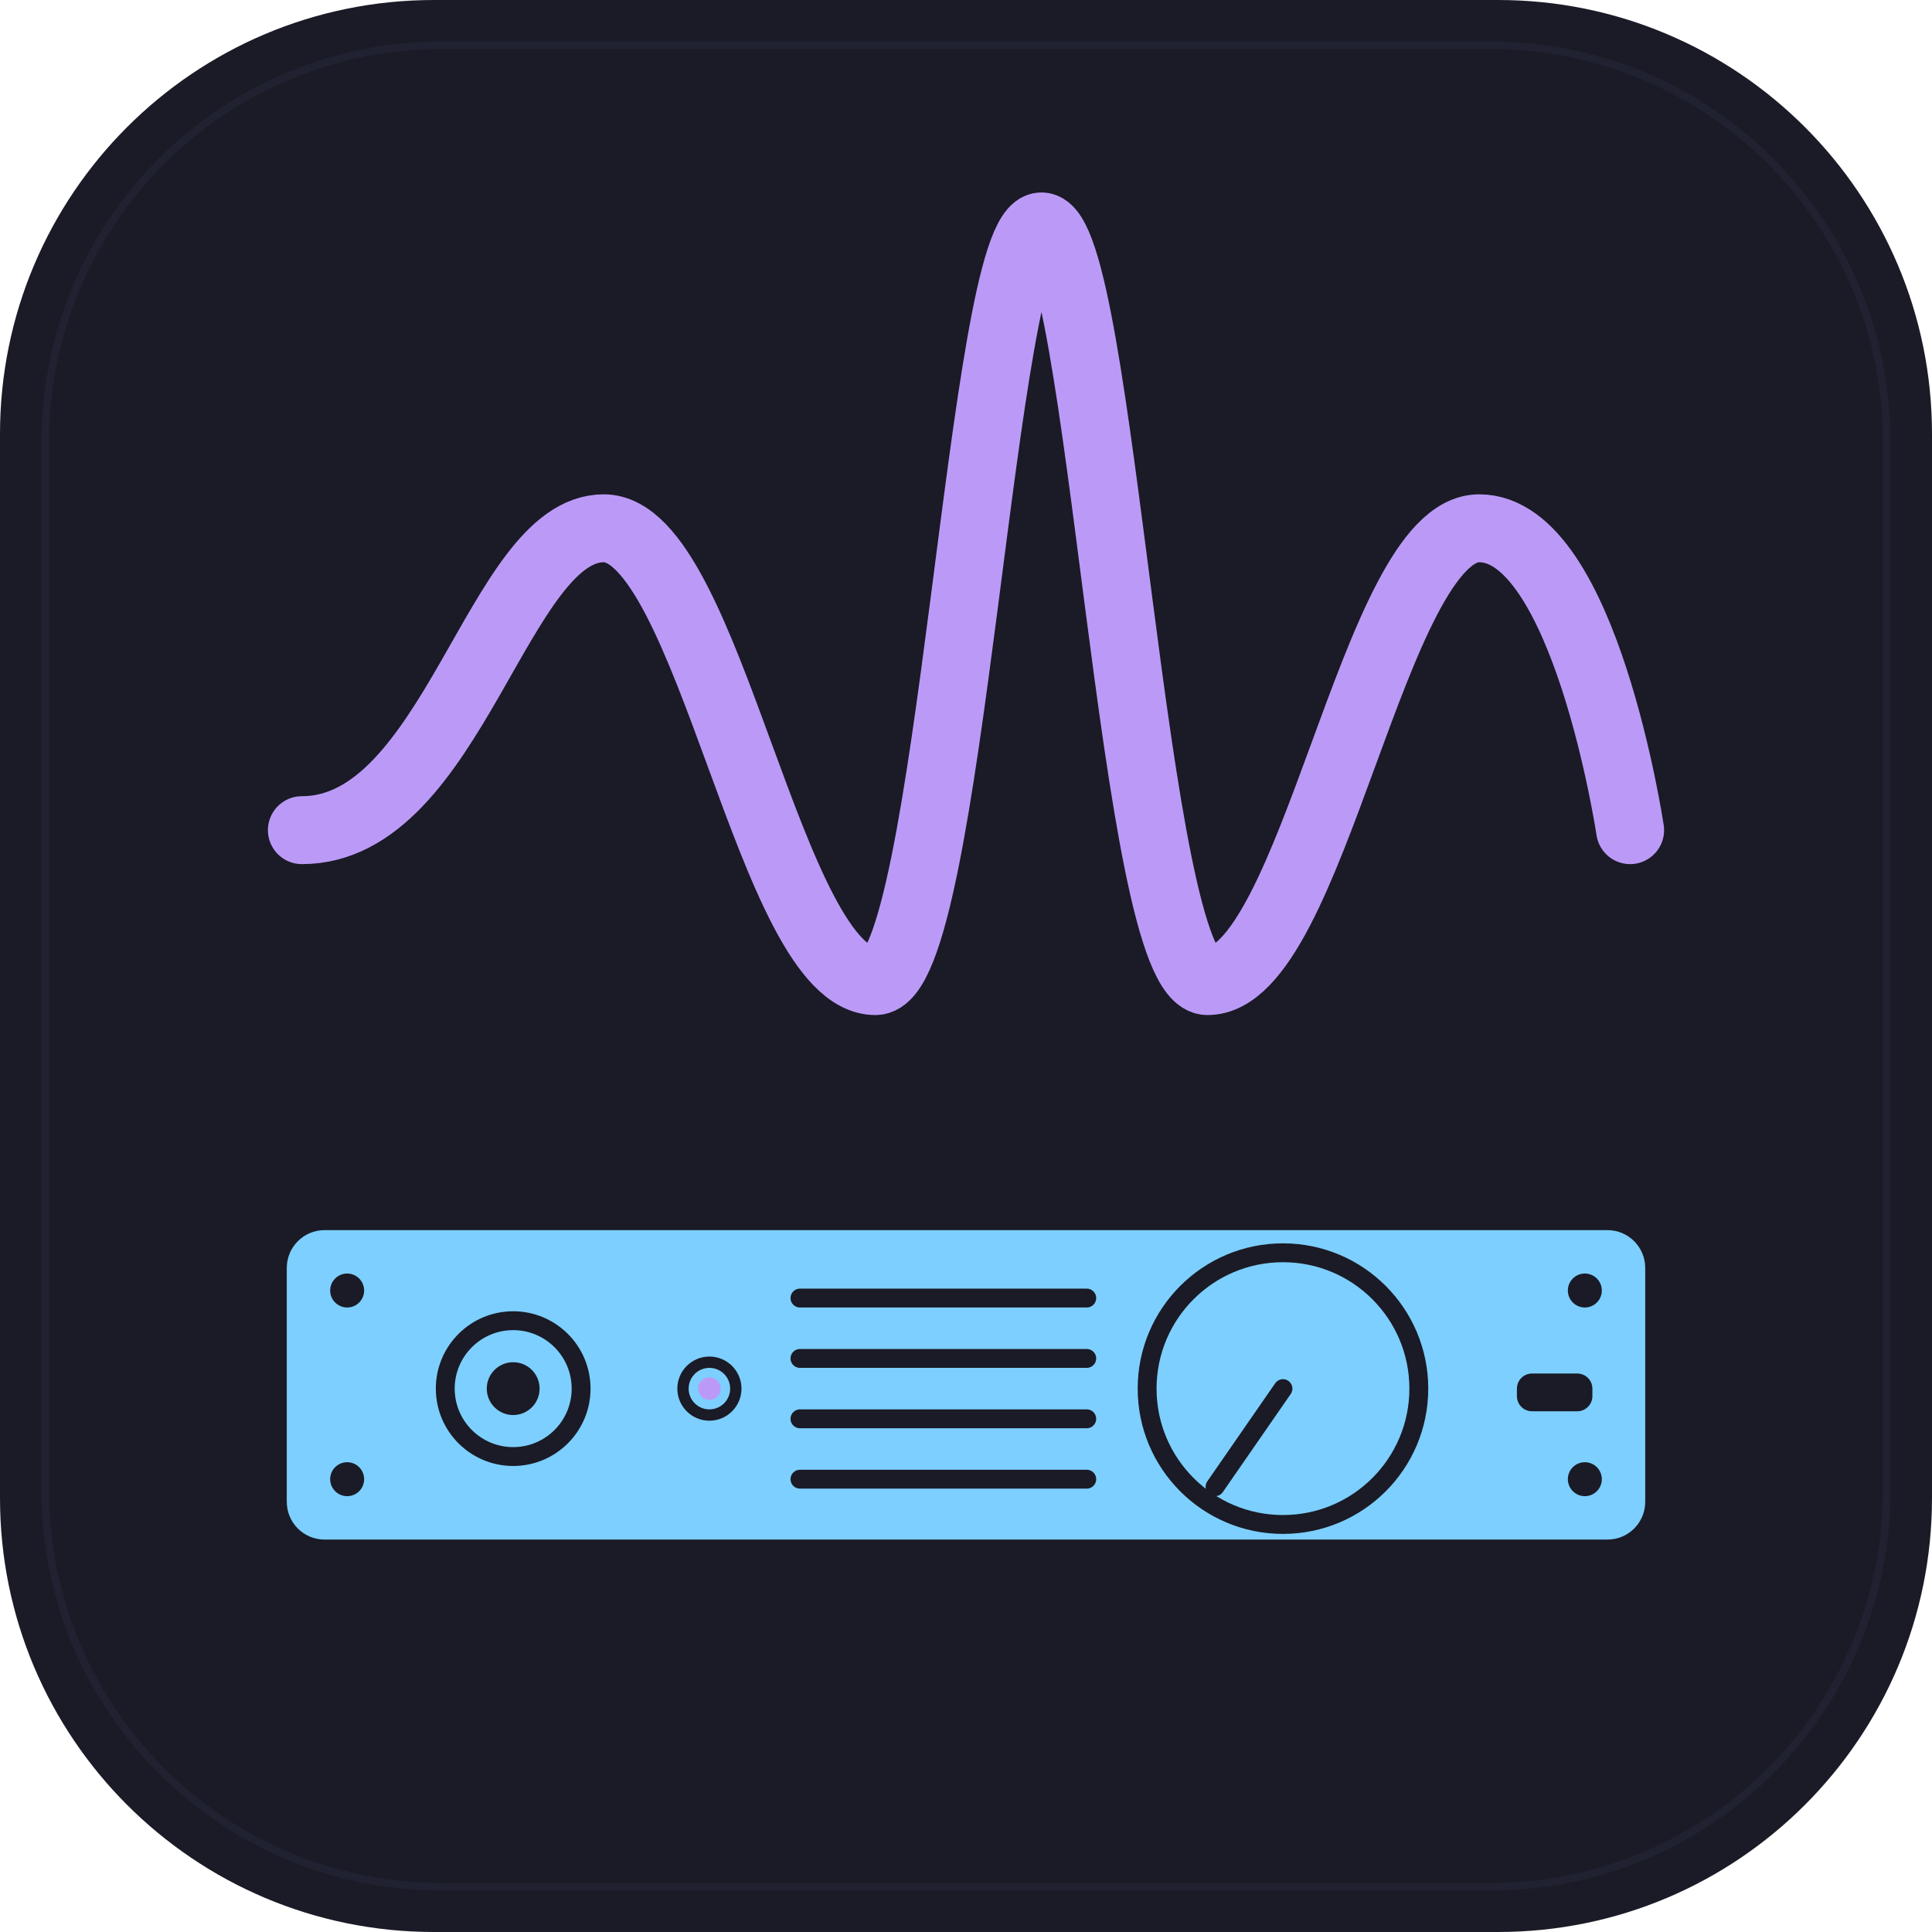
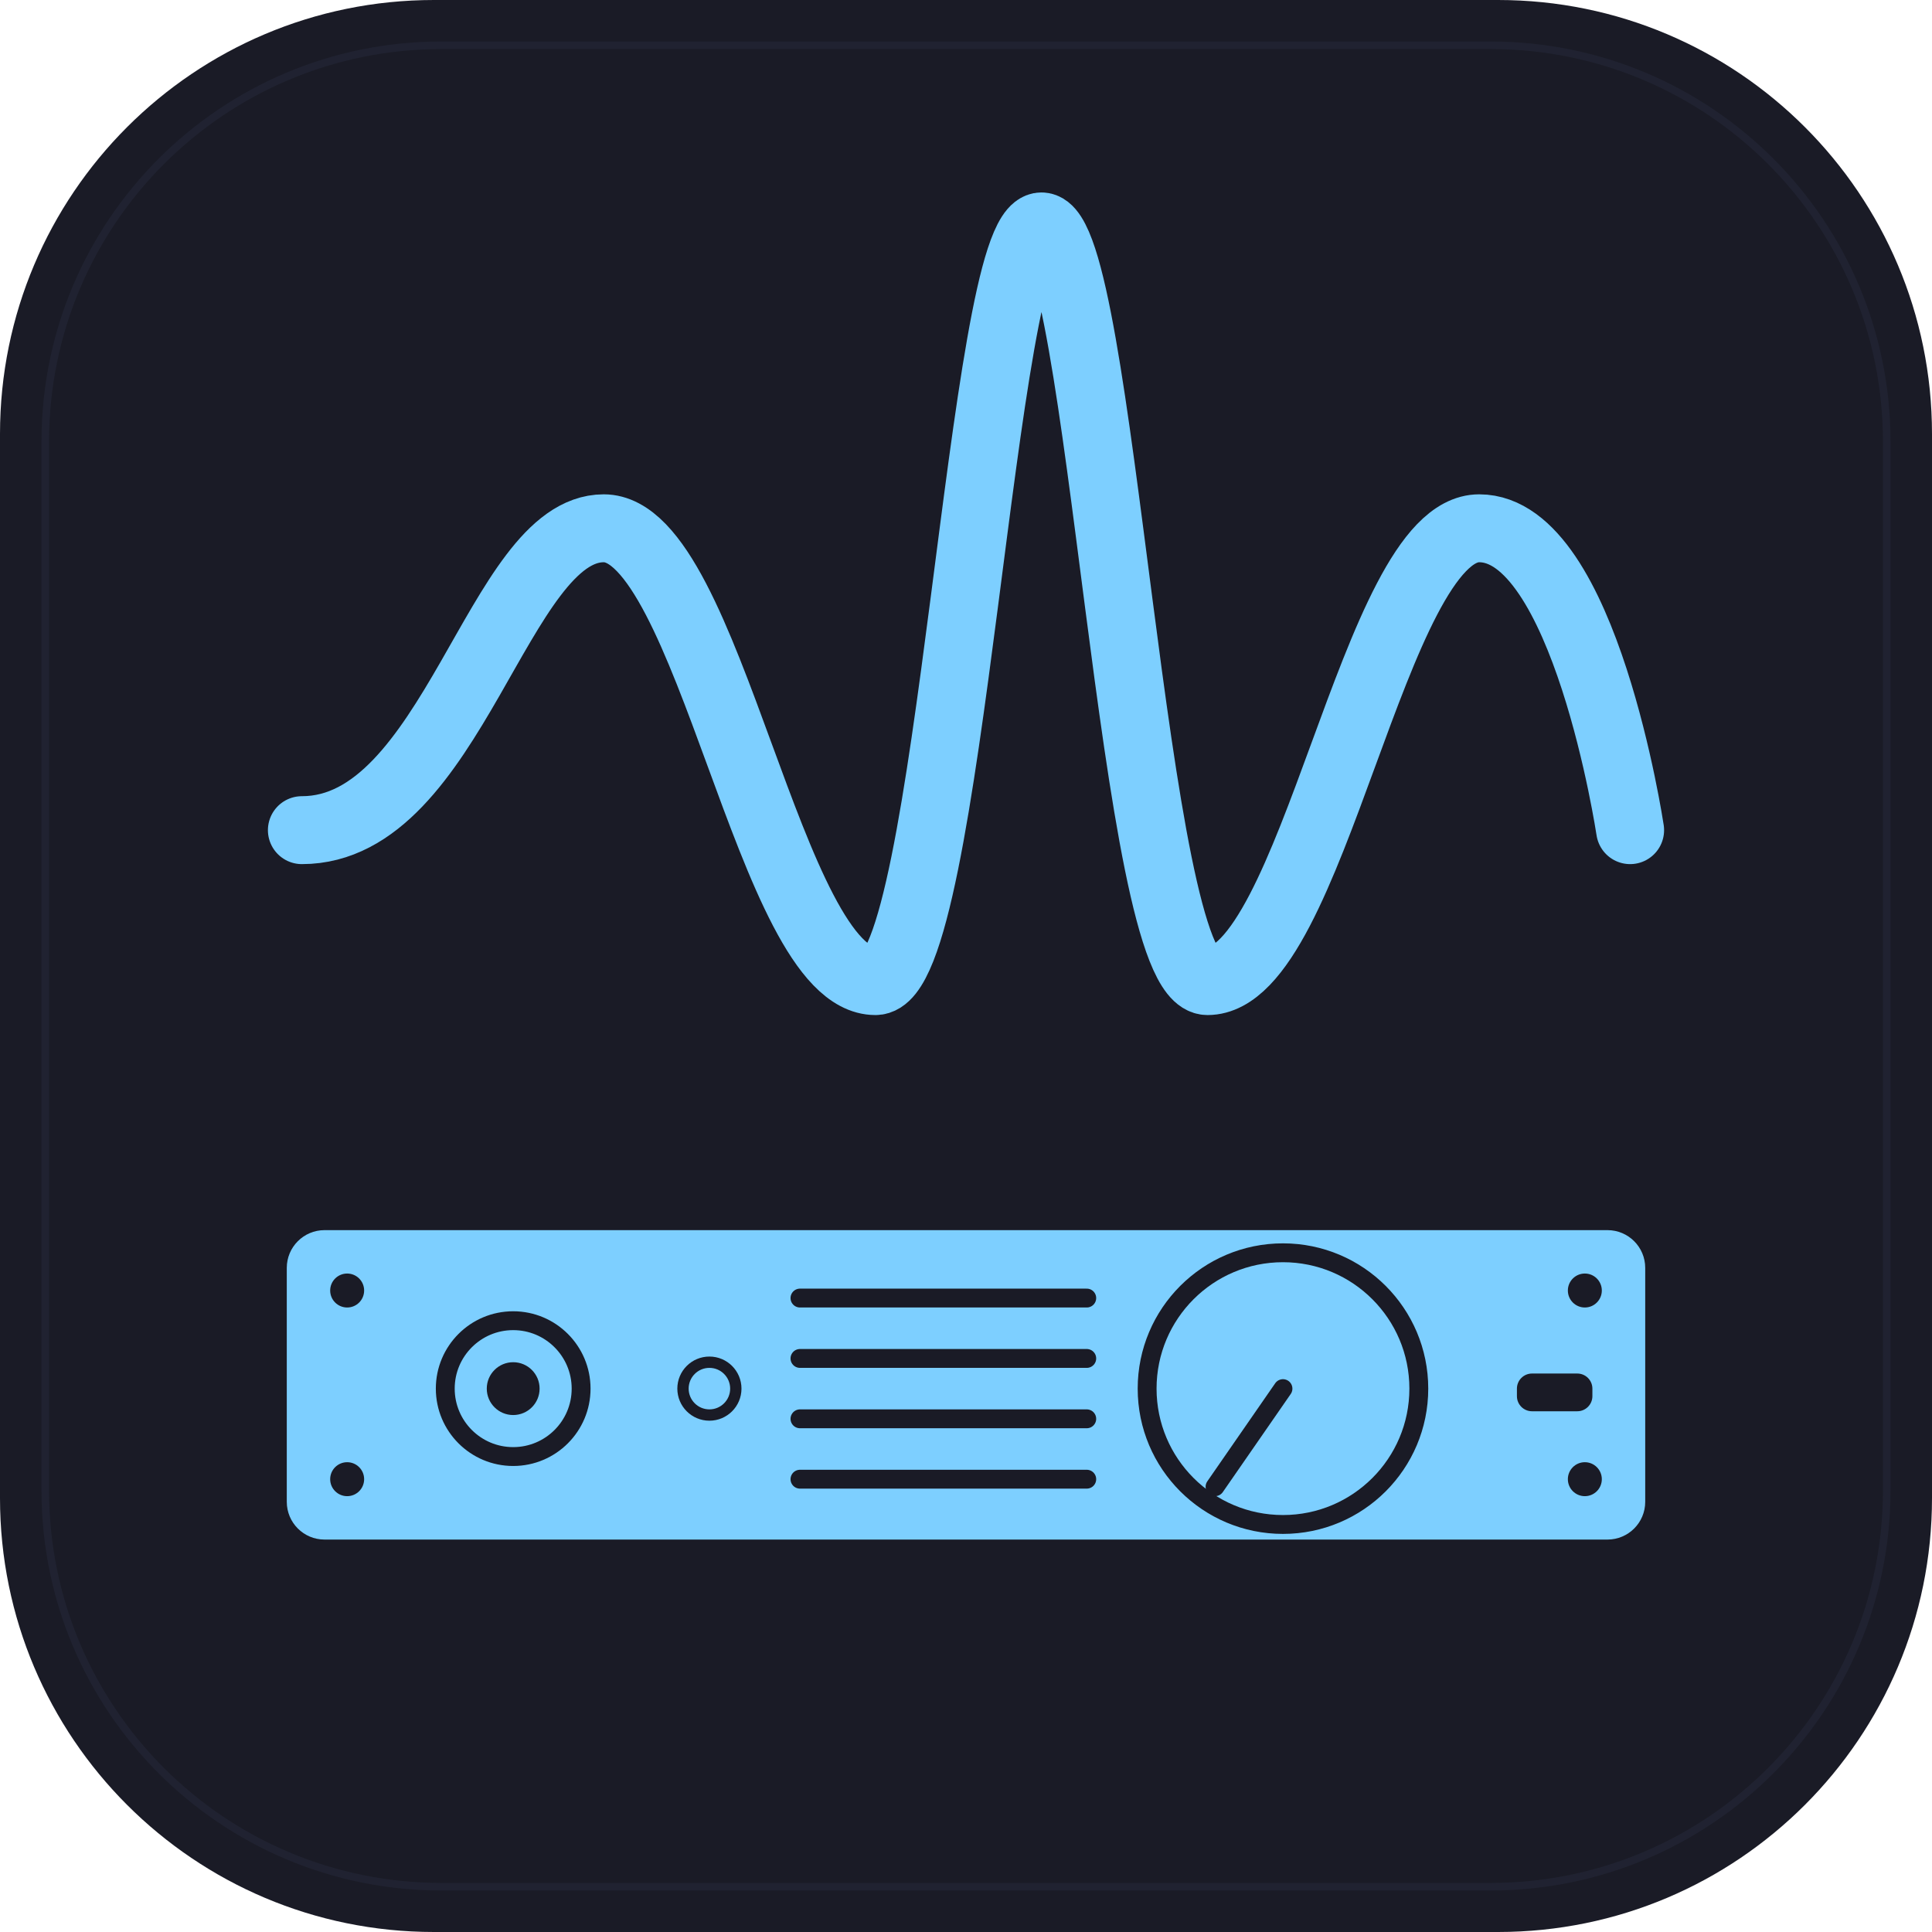
<svg xmlns="http://www.w3.org/2000/svg" viewBox="0 0 512 512" width="512" height="512">
  <rect width="512" height="512" rx="115" fill="#1a1b26" />
  <rect x="12" y="12" width="488" height="488" rx="105" fill="none" stroke="#292e42" stroke-width="2" opacity="0.4" />
-   <path d="M 80 220               C 120 220, 132 140, 160 140               C 188 140, 204 260, 232 260               C 252 260, 260 60, 276 60               C 292 60, 300 260, 320 260               C 348 260, 364 140, 392 140               C 420 140, 432 220, 432 220" fill="none" stroke="#bb9af7" stroke-width="18" stroke-linecap="round" stroke-linejoin="round" />
+   <path d="M 80 220               C 120 220, 132 140, 160 140               C 188 140, 204 260, 232 260               C 252 260, 260 60, 276 60               C 292 60, 300 260, 320 260               C 348 260, 364 140, 392 140               C 420 140, 432 220, 432 220" fill="none" stroke="#7dcfff" stroke-width="18" stroke-linecap="round" stroke-linejoin="round" />
  <g transform="translate(0, 16)">
    <rect x="76" y="310" width="360" height="82" rx="10" fill="#7dcfff" />
    <circle cx="92" cy="326" r="4.5" fill="#1a1b26" />
    <circle cx="92" cy="376" r="4.5" fill="#1a1b26" />
    <circle cx="420" cy="326" r="4.5" fill="#1a1b26" />
    <circle cx="420" cy="376" r="4.5" fill="#1a1b26" />
    <circle cx="136" cy="352" r="18" fill="none" stroke="#1a1b26" stroke-width="5" />
    <circle cx="136" cy="352" r="7" fill="#1a1b26" />
    <circle cx="188" cy="352" r="7" fill="none" stroke="#1a1b26" stroke-width="3" />
-     <circle cx="188" cy="352" r="3" fill="#bb9af7" />
+     <circle cx="188" cy="352" r="3" fill="#7dcfff" />
    <line x1="212" y1="328" x2="288" y2="328" stroke="#1a1b26" stroke-width="5" stroke-linecap="round" />
    <line x1="212" y1="344" x2="288" y2="344" stroke="#1a1b26" stroke-width="5" stroke-linecap="round" />
    <line x1="212" y1="360" x2="288" y2="360" stroke="#1a1b26" stroke-width="5" stroke-linecap="round" />
    <line x1="212" y1="376" x2="288" y2="376" stroke="#1a1b26" stroke-width="5" stroke-linecap="round" />
    <circle cx="340" cy="352" r="36" fill="#7dcfff" stroke="#1a1b26" stroke-width="5" />
    <line x1="340" y1="352" x2="322" y2="378" stroke="#1a1b26" stroke-width="5" stroke-linecap="round" />
    <rect x="402" y="348" width="20" height="10" rx="4" fill="#1a1b26" />
  </g>
</svg>
